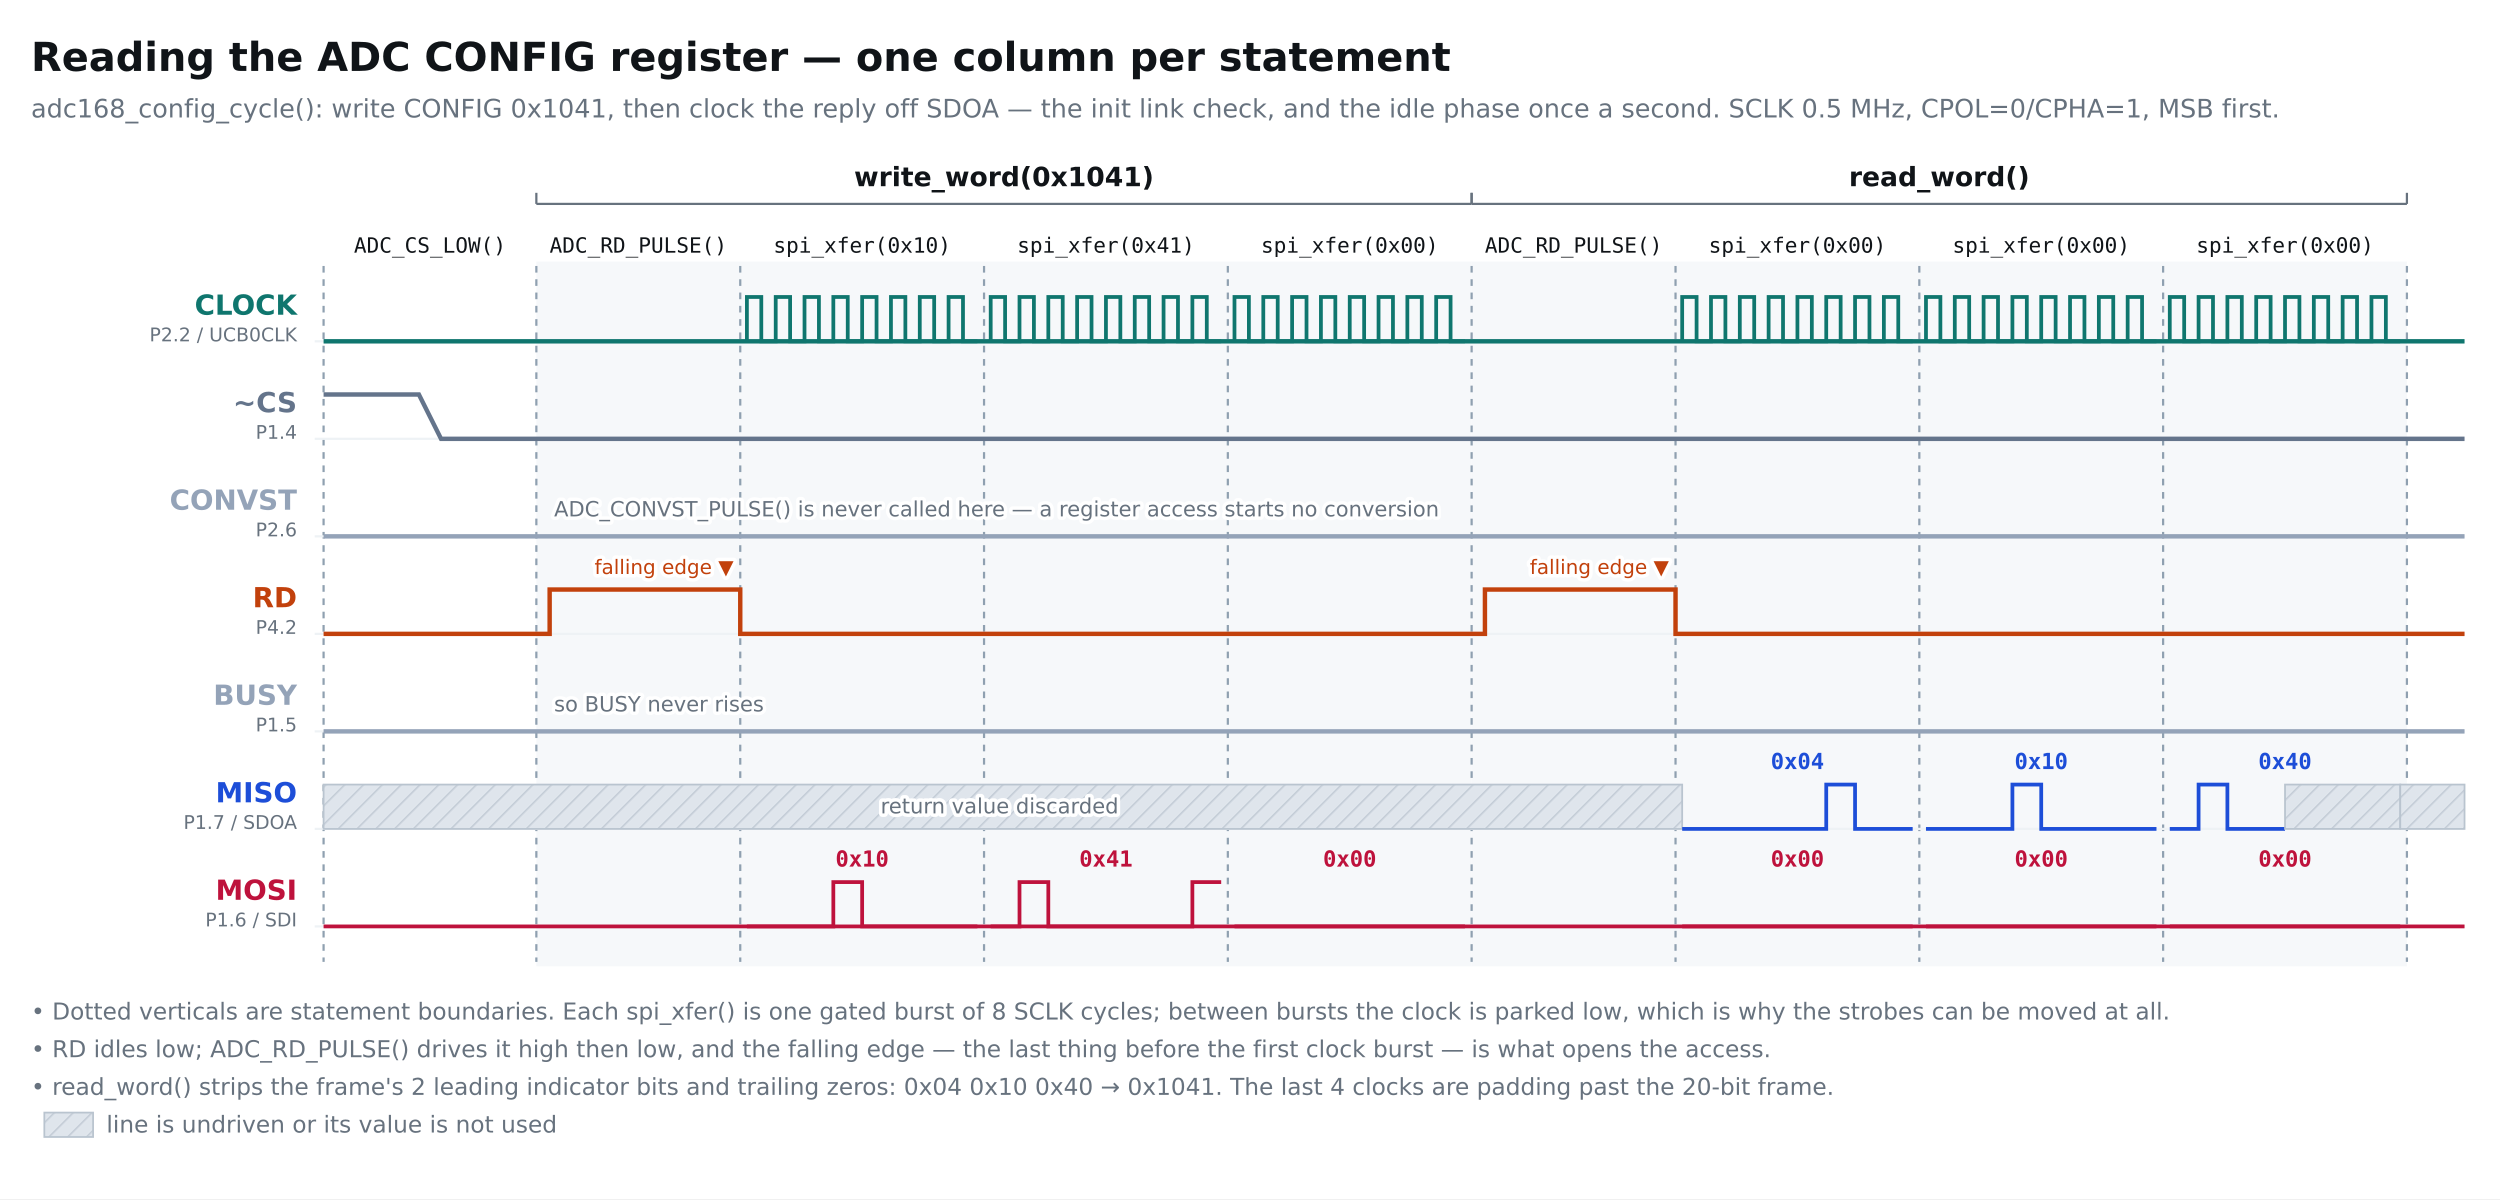
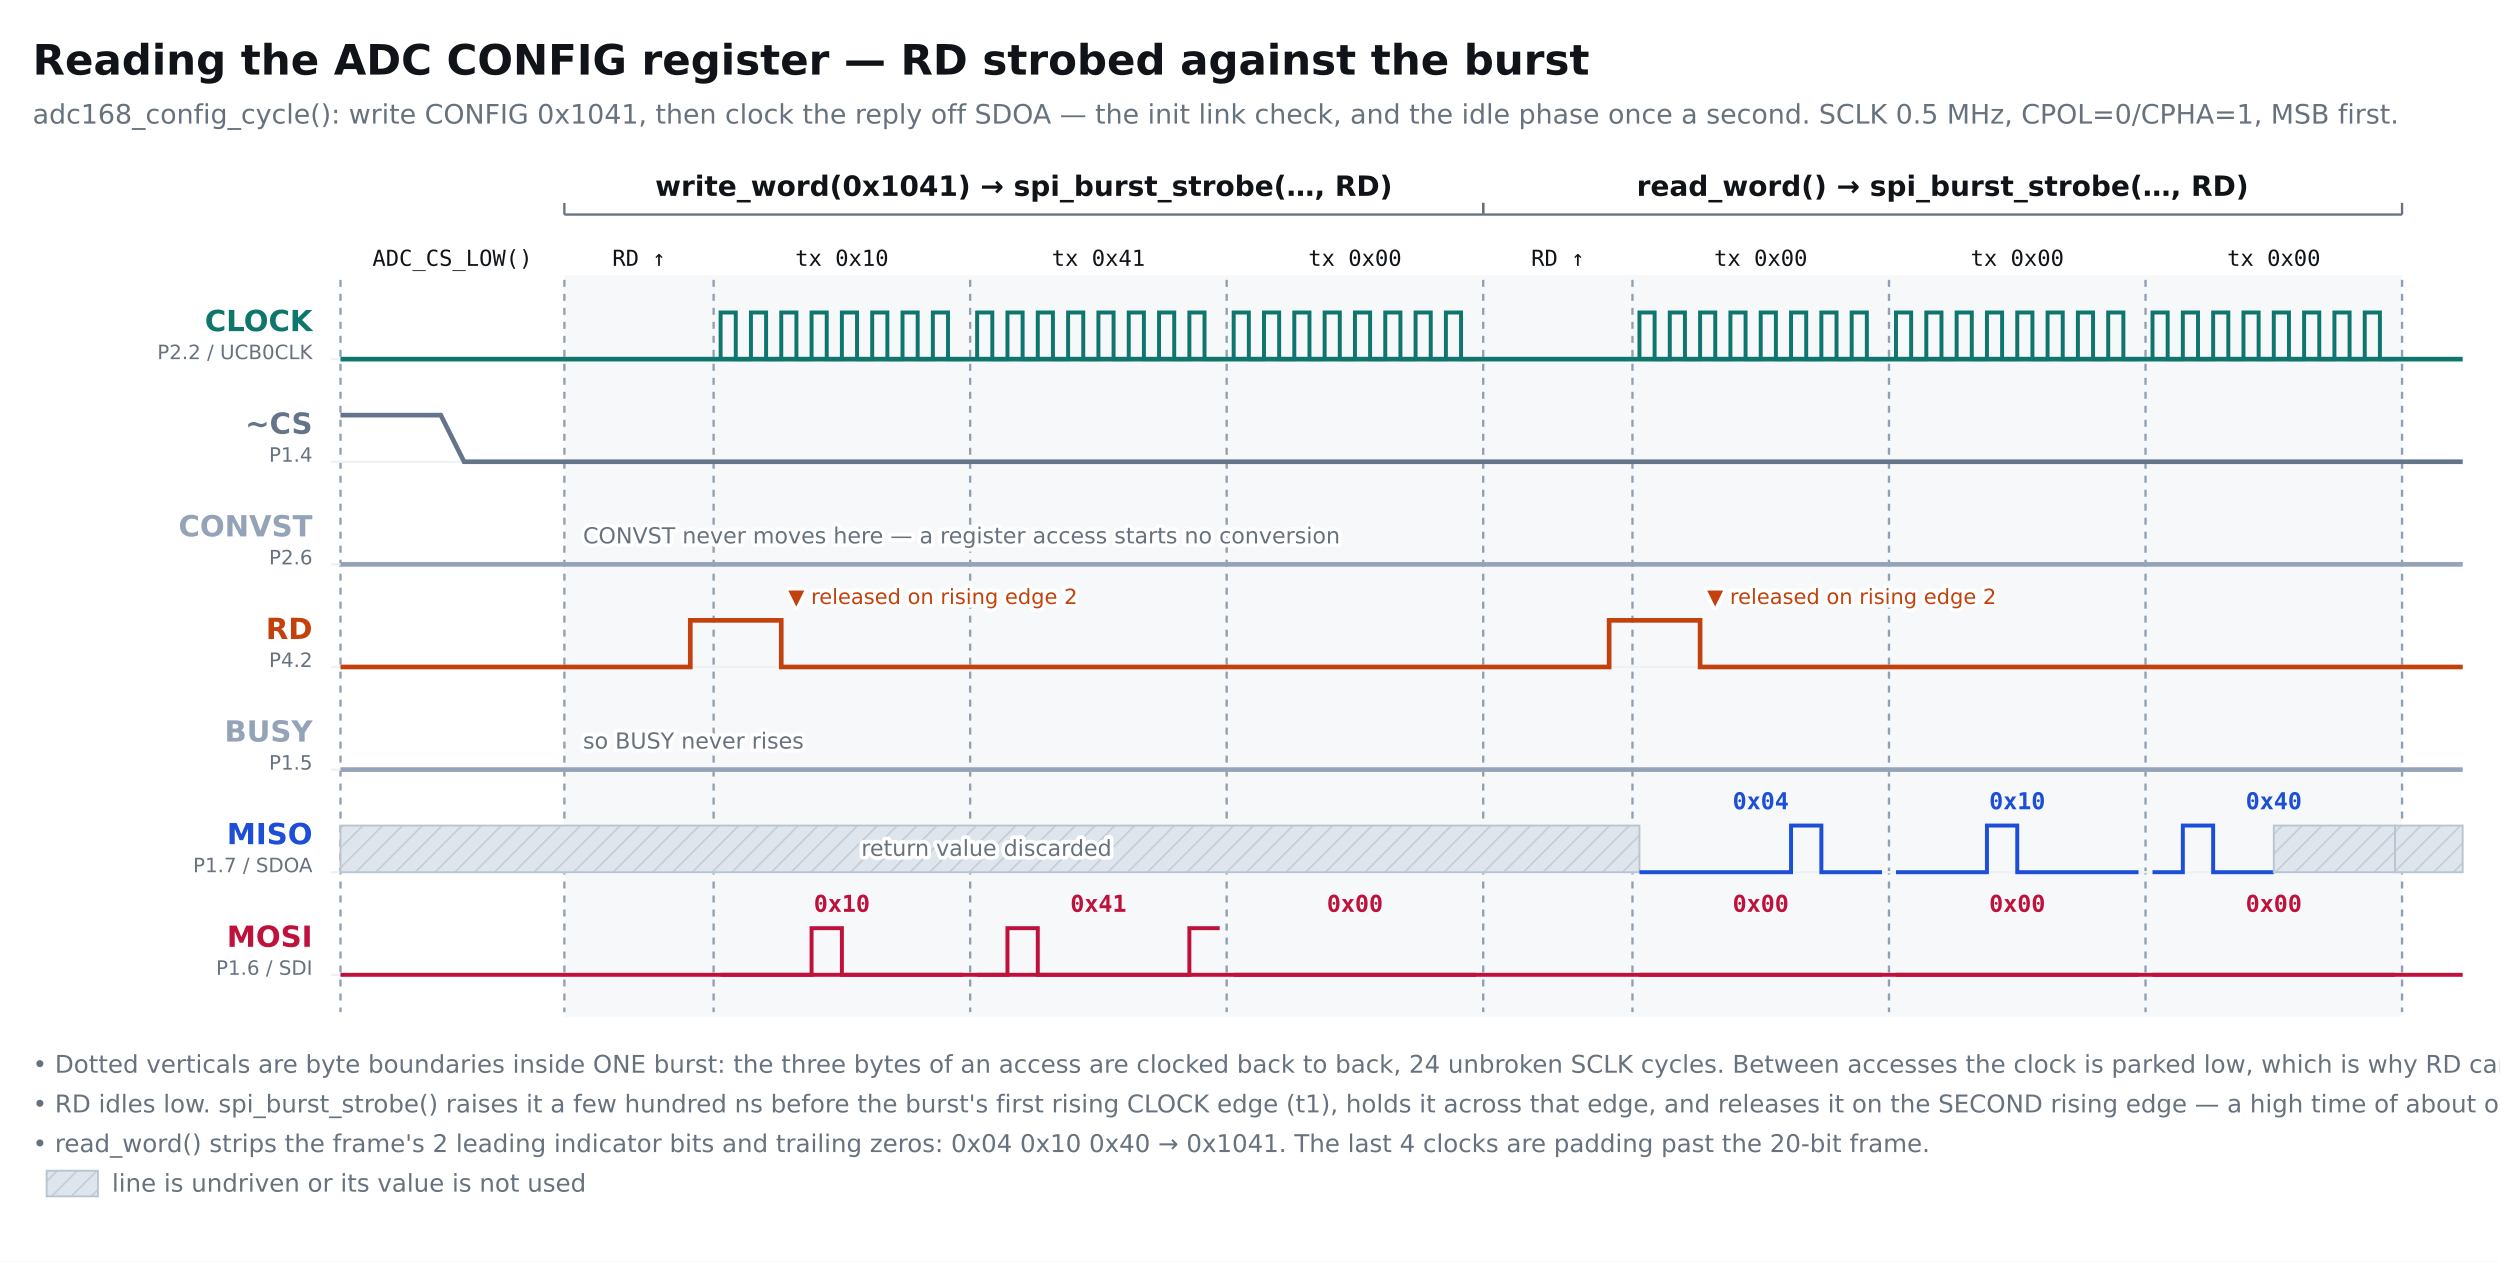
- <svg xmlns="http://www.w3.org/2000/svg" width="1128" height="541" viewBox="0 0 1128 541" role="img" aria-label="Bus timing for the ADC168M102 CONFIG readback">
+ <svg xmlns="http://www.w3.org/2000/svg" width="1072" height="541" viewBox="0 0 1072 541" role="img" aria-label="Bus timing for the ADC168M102 CONFIG readback">
  <defs>
    <pattern id="xc" width="6" height="6" patternUnits="userSpaceOnUse" patternTransform="rotate(45)">
      <rect width="6" height="6" fill="#dfe5ec" />
      <line x1="0" y1="0" x2="0" y2="6" stroke="#c3ccd6" stroke-width="1.4" />
    </pattern>
  </defs>
-   <rect width="1128" height="541" fill="#ffffff" />
-   <text x="14.0" y="32.0" font-family="'DejaVu Sans','Helvetica Neue',Arial,sans-serif" font-size="18" font-weight="700" fill="#101418" text-anchor="start">Reading the ADC CONFIG register — one column per statement</text>
+   <rect width="1072" height="541" fill="#ffffff" />
+   <text x="14.0" y="32.0" font-family="'DejaVu Sans','Helvetica Neue',Arial,sans-serif" font-size="18" font-weight="700" fill="#101418" text-anchor="start">Reading the ADC CONFIG register — RD strobed against the burst</text>
  <text x="14.0" y="53.0" font-family="'DejaVu Sans','Helvetica Neue',Arial,sans-serif" font-size="11.5" font-weight="400" fill="#67727e" text-anchor="start">adc168_config_cycle(): write CONFIG 0x1041, then clock the reply off SDOA — the init link check, and the idle phase once a second.  SCLK 0.5 MHz, CPOL=0/CPHA=1, MSB first.</text>
-   <rect x="242.0" y="118.0" width="422.0" height="318.0" fill="#f6f8fa" />
-   <line x1="242.0" y1="92.0" x2="664.0" y2="92.0" stroke="#67727e" stroke-width="1.0" />
+   <rect x="242.0" y="118.0" width="394.0" height="318.0" fill="#f6f8fa" />
+   <line x1="242.0" y1="92.0" x2="636.0" y2="92.0" stroke="#67727e" stroke-width="1.0" />
  <line x1="242.0" y1="87.0" x2="242.0" y2="92.0" stroke="#67727e" stroke-width="1.0" />
-   <line x1="664.0" y1="87.0" x2="664.0" y2="92.0" stroke="#67727e" stroke-width="1.0" />
-   <text x="453.0" y="84.0" font-family="'DejaVu Sans','Helvetica Neue',Arial,sans-serif" font-size="12" font-weight="700" fill="#101418" text-anchor="middle">write_word(0x1041)</text>
-   <rect x="664.0" y="118.0" width="422.0" height="318.0" fill="#f6f8fa" />
-   <line x1="664.0" y1="92.0" x2="1086.0" y2="92.0" stroke="#67727e" stroke-width="1.0" />
-   <line x1="664.0" y1="87.0" x2="664.0" y2="92.0" stroke="#67727e" stroke-width="1.0" />
-   <line x1="1086.0" y1="87.0" x2="1086.0" y2="92.0" stroke="#67727e" stroke-width="1.0" />
-   <text x="875.0" y="84.0" font-family="'DejaVu Sans','Helvetica Neue',Arial,sans-serif" font-size="12" font-weight="700" fill="#101418" text-anchor="middle">read_word()</text>
+   <line x1="636.0" y1="87.0" x2="636.0" y2="92.0" stroke="#67727e" stroke-width="1.0" />
+   <text x="439.0" y="84.0" font-family="'DejaVu Sans','Helvetica Neue',Arial,sans-serif" font-size="12" font-weight="700" fill="#101418" text-anchor="middle">write_word(0x1041) → spi_burst_strobe(…, RD)</text>
+   <rect x="636.0" y="118.0" width="394.0" height="318.0" fill="#f6f8fa" />
+   <line x1="636.0" y1="92.0" x2="1030.0" y2="92.0" stroke="#67727e" stroke-width="1.0" />
+   <line x1="636.0" y1="87.0" x2="636.0" y2="92.0" stroke="#67727e" stroke-width="1.0" />
+   <line x1="1030.0" y1="87.0" x2="1030.0" y2="92.0" stroke="#67727e" stroke-width="1.0" />
+   <text x="833.0" y="84.0" font-family="'DejaVu Sans','Helvetica Neue',Arial,sans-serif" font-size="12" font-weight="700" fill="#101418" text-anchor="middle">read_word() → spi_burst_strobe(…, RD)</text>
  <line x1="146.0" y1="120.0" x2="146.0" y2="434.0" stroke="#8fa0b0" stroke-width="1.0" stroke-dasharray="3 3" />
  <text x="194.0" y="114.0" font-family="'DejaVu Sans Mono','SFMono-Regular',Consolas,monospace" font-size="9.5" font-weight="400" fill="#101418" text-anchor="middle">ADC_CS_LOW()</text>
  <line x1="242.0" y1="120.0" x2="242.0" y2="434.0" stroke="#8fa0b0" stroke-width="1.0" stroke-dasharray="3 3" />
-   <text x="288.0" y="114.0" font-family="'DejaVu Sans Mono','SFMono-Regular',Consolas,monospace" font-size="9.5" font-weight="400" fill="#101418" text-anchor="middle">ADC_RD_PULSE()</text>
-   <line x1="334.0" y1="120.0" x2="334.0" y2="434.0" stroke="#8fa0b0" stroke-width="1.0" stroke-dasharray="3 3" />
-   <text x="389.0" y="114.0" font-family="'DejaVu Sans Mono','SFMono-Regular',Consolas,monospace" font-size="9.5" font-weight="400" fill="#101418" text-anchor="middle">spi_xfer(0x10)</text>
-   <line x1="444.0" y1="120.0" x2="444.0" y2="434.0" stroke="#8fa0b0" stroke-width="1.0" stroke-dasharray="3 3" />
-   <text x="499.0" y="114.0" font-family="'DejaVu Sans Mono','SFMono-Regular',Consolas,monospace" font-size="9.5" font-weight="400" fill="#101418" text-anchor="middle">spi_xfer(0x41)</text>
-   <line x1="554.0" y1="120.0" x2="554.0" y2="434.0" stroke="#8fa0b0" stroke-width="1.0" stroke-dasharray="3 3" />
-   <text x="609.0" y="114.0" font-family="'DejaVu Sans Mono','SFMono-Regular',Consolas,monospace" font-size="9.5" font-weight="400" fill="#101418" text-anchor="middle">spi_xfer(0x00)</text>
-   <line x1="664.0" y1="120.0" x2="664.0" y2="434.0" stroke="#8fa0b0" stroke-width="1.0" stroke-dasharray="3 3" />
-   <text x="710.0" y="114.0" font-family="'DejaVu Sans Mono','SFMono-Regular',Consolas,monospace" font-size="9.5" font-weight="400" fill="#101418" text-anchor="middle">ADC_RD_PULSE()</text>
-   <line x1="756.0" y1="120.0" x2="756.0" y2="434.0" stroke="#8fa0b0" stroke-width="1.0" stroke-dasharray="3 3" />
-   <text x="811.0" y="114.0" font-family="'DejaVu Sans Mono','SFMono-Regular',Consolas,monospace" font-size="9.5" font-weight="400" fill="#101418" text-anchor="middle">spi_xfer(0x00)</text>
-   <line x1="866.0" y1="120.0" x2="866.0" y2="434.0" stroke="#8fa0b0" stroke-width="1.0" stroke-dasharray="3 3" />
-   <text x="921.0" y="114.0" font-family="'DejaVu Sans Mono','SFMono-Regular',Consolas,monospace" font-size="9.5" font-weight="400" fill="#101418" text-anchor="middle">spi_xfer(0x00)</text>
-   <line x1="976.0" y1="120.0" x2="976.0" y2="434.0" stroke="#8fa0b0" stroke-width="1.0" stroke-dasharray="3 3" />
-   <text x="1031.0" y="114.0" font-family="'DejaVu Sans Mono','SFMono-Regular',Consolas,monospace" font-size="9.5" font-weight="400" fill="#101418" text-anchor="middle">spi_xfer(0x00)</text>
-   <line x1="1086.0" y1="120.0" x2="1086.0" y2="434.0" stroke="#8fa0b0" stroke-width="1.0" stroke-dasharray="3 3" />
-   <line x1="142.0" y1="154.0" x2="1112.0" y2="154.0" stroke="#eef2f5" stroke-width="1.0" />
+   <text x="274.0" y="114.0" font-family="'DejaVu Sans Mono','SFMono-Regular',Consolas,monospace" font-size="9.5" font-weight="400" fill="#101418" text-anchor="middle">RD ↑</text>
+   <line x1="306.0" y1="120.0" x2="306.0" y2="434.0" stroke="#8fa0b0" stroke-width="1.0" stroke-dasharray="3 3" />
+   <text x="361.0" y="114.0" font-family="'DejaVu Sans Mono','SFMono-Regular',Consolas,monospace" font-size="9.5" font-weight="400" fill="#101418" text-anchor="middle">tx 0x10</text>
+   <line x1="416.0" y1="120.0" x2="416.0" y2="434.0" stroke="#8fa0b0" stroke-width="1.0" stroke-dasharray="3 3" />
+   <text x="471.0" y="114.0" font-family="'DejaVu Sans Mono','SFMono-Regular',Consolas,monospace" font-size="9.5" font-weight="400" fill="#101418" text-anchor="middle">tx 0x41</text>
+   <line x1="526.0" y1="120.0" x2="526.0" y2="434.0" stroke="#8fa0b0" stroke-width="1.0" stroke-dasharray="3 3" />
+   <text x="581.0" y="114.0" font-family="'DejaVu Sans Mono','SFMono-Regular',Consolas,monospace" font-size="9.5" font-weight="400" fill="#101418" text-anchor="middle">tx 0x00</text>
+   <line x1="636.0" y1="120.0" x2="636.0" y2="434.0" stroke="#8fa0b0" stroke-width="1.0" stroke-dasharray="3 3" />
+   <text x="668.0" y="114.0" font-family="'DejaVu Sans Mono','SFMono-Regular',Consolas,monospace" font-size="9.5" font-weight="400" fill="#101418" text-anchor="middle">RD ↑</text>
+   <line x1="700.0" y1="120.0" x2="700.0" y2="434.0" stroke="#8fa0b0" stroke-width="1.0" stroke-dasharray="3 3" />
+   <text x="755.0" y="114.0" font-family="'DejaVu Sans Mono','SFMono-Regular',Consolas,monospace" font-size="9.5" font-weight="400" fill="#101418" text-anchor="middle">tx 0x00</text>
+   <line x1="810.0" y1="120.0" x2="810.0" y2="434.0" stroke="#8fa0b0" stroke-width="1.0" stroke-dasharray="3 3" />
+   <text x="865.0" y="114.0" font-family="'DejaVu Sans Mono','SFMono-Regular',Consolas,monospace" font-size="9.5" font-weight="400" fill="#101418" text-anchor="middle">tx 0x00</text>
+   <line x1="920.0" y1="120.0" x2="920.0" y2="434.0" stroke="#8fa0b0" stroke-width="1.0" stroke-dasharray="3 3" />
+   <text x="975.0" y="114.0" font-family="'DejaVu Sans Mono','SFMono-Regular',Consolas,monospace" font-size="9.5" font-weight="400" fill="#101418" text-anchor="middle">tx 0x00</text>
+   <line x1="1030.0" y1="120.0" x2="1030.0" y2="434.0" stroke="#8fa0b0" stroke-width="1.0" stroke-dasharray="3 3" />
+   <line x1="142.0" y1="154.0" x2="1056.0" y2="154.0" stroke="#eef2f5" stroke-width="1.0" />
  <text x="134.0" y="142.0" font-family="'DejaVu Sans','Helvetica Neue',Arial,sans-serif" font-size="12.5" font-weight="700" fill="#0f766e" text-anchor="end">CLOCK</text>
  <text x="134.0" y="154.0" font-family="'DejaVu Sans','Helvetica Neue',Arial,sans-serif" font-size="8.5" font-weight="400" fill="#67727e" text-anchor="end">P2.2 / UCB0CLK</text>
-   <line x1="142.0" y1="198.0" x2="1112.0" y2="198.0" stroke="#eef2f5" stroke-width="1.0" />
+   <line x1="142.0" y1="198.0" x2="1056.0" y2="198.0" stroke="#eef2f5" stroke-width="1.0" />
  <text x="134.0" y="186.0" font-family="'DejaVu Sans','Helvetica Neue',Arial,sans-serif" font-size="12.5" font-weight="700" fill="#64748b" text-anchor="end">~CS</text>
  <text x="134.0" y="198.0" font-family="'DejaVu Sans','Helvetica Neue',Arial,sans-serif" font-size="8.5" font-weight="400" fill="#67727e" text-anchor="end">P1.4</text>
-   <line x1="142.0" y1="242.0" x2="1112.0" y2="242.0" stroke="#eef2f5" stroke-width="1.0" />
+   <line x1="142.0" y1="242.0" x2="1056.0" y2="242.0" stroke="#eef2f5" stroke-width="1.0" />
  <text x="134.0" y="230.0" font-family="'DejaVu Sans','Helvetica Neue',Arial,sans-serif" font-size="12.5" font-weight="700" fill="#94a3b8" text-anchor="end">CONVST</text>
  <text x="134.0" y="242.0" font-family="'DejaVu Sans','Helvetica Neue',Arial,sans-serif" font-size="8.5" font-weight="400" fill="#67727e" text-anchor="end">P2.6</text>
-   <line x1="142.0" y1="286.0" x2="1112.0" y2="286.0" stroke="#eef2f5" stroke-width="1.0" />
+   <line x1="142.0" y1="286.0" x2="1056.0" y2="286.0" stroke="#eef2f5" stroke-width="1.0" />
  <text x="134.0" y="274.0" font-family="'DejaVu Sans','Helvetica Neue',Arial,sans-serif" font-size="12.5" font-weight="700" fill="#c2410c" text-anchor="end">RD</text>
  <text x="134.0" y="286.0" font-family="'DejaVu Sans','Helvetica Neue',Arial,sans-serif" font-size="8.5" font-weight="400" fill="#67727e" text-anchor="end">P4.2</text>
-   <line x1="142.0" y1="330.0" x2="1112.0" y2="330.0" stroke="#eef2f5" stroke-width="1.0" />
+   <line x1="142.0" y1="330.0" x2="1056.0" y2="330.0" stroke="#eef2f5" stroke-width="1.0" />
  <text x="134.0" y="318.0" font-family="'DejaVu Sans','Helvetica Neue',Arial,sans-serif" font-size="12.5" font-weight="700" fill="#94a3b8" text-anchor="end">BUSY</text>
  <text x="134.0" y="330.0" font-family="'DejaVu Sans','Helvetica Neue',Arial,sans-serif" font-size="8.5" font-weight="400" fill="#67727e" text-anchor="end">P1.5</text>
-   <line x1="142.0" y1="374.0" x2="1112.0" y2="374.0" stroke="#eef2f5" stroke-width="1.0" />
+   <line x1="142.0" y1="374.0" x2="1056.0" y2="374.0" stroke="#eef2f5" stroke-width="1.0" />
  <text x="134.0" y="362.0" font-family="'DejaVu Sans','Helvetica Neue',Arial,sans-serif" font-size="12.5" font-weight="700" fill="#1d4ed8" text-anchor="end">MISO</text>
  <text x="134.0" y="374.0" font-family="'DejaVu Sans','Helvetica Neue',Arial,sans-serif" font-size="8.5" font-weight="400" fill="#67727e" text-anchor="end">P1.7 / SDOA</text>
-   <line x1="142.0" y1="418.0" x2="1112.0" y2="418.0" stroke="#eef2f5" stroke-width="1.0" />
+   <line x1="142.0" y1="418.0" x2="1056.0" y2="418.0" stroke="#eef2f5" stroke-width="1.0" />
  <text x="134.0" y="406.0" font-family="'DejaVu Sans','Helvetica Neue',Arial,sans-serif" font-size="12.5" font-weight="700" fill="#be123c" text-anchor="end">MOSI</text>
  <text x="134.0" y="418.0" font-family="'DejaVu Sans','Helvetica Neue',Arial,sans-serif" font-size="8.5" font-weight="400" fill="#67727e" text-anchor="end">P1.6 / SDI</text>
-   <polyline points="146.0,154.0 1112.0,154.0" fill="none" stroke="#0f766e" stroke-width="2.0" stroke-linejoin="miter" stroke-linecap="butt" />
-   <polyline points="337.0,154.0 337.0,134.0 343.5,134.0 343.5,154.0 350.0,154.0 350.0,134.0 356.5,134.0 356.5,154.0 363.0,154.0 363.0,134.0 369.5,134.0 369.5,154.0 376.0,154.0 376.0,134.0 382.5,134.0 382.5,154.0 389.0,154.0 389.0,134.0 395.5,134.0 395.5,154.0 402.0,154.0 402.0,134.0 408.5,134.0 408.5,154.0 415.0,154.0 415.0,134.0 421.5,134.0 421.5,154.0 428.0,154.0 428.0,134.0 434.5,134.0 434.5,154.0 441.0,154.0" fill="none" stroke="#0f766e" stroke-width="1.7" stroke-linejoin="miter" stroke-linecap="butt" />
-   <polyline points="447.0,154.0 447.0,134.0 453.5,134.0 453.5,154.0 460.0,154.0 460.0,134.0 466.5,134.0 466.5,154.0 473.0,154.0 473.0,134.0 479.5,134.0 479.5,154.0 486.0,154.0 486.0,134.0 492.5,134.0 492.5,154.0 499.0,154.0 499.0,134.0 505.5,134.0 505.5,154.0 512.0,154.0 512.0,134.0 518.5,134.0 518.5,154.0 525.0,154.0 525.0,134.0 531.5,134.0 531.5,154.0 538.0,154.0 538.0,134.0 544.5,134.0 544.5,154.0 551.0,154.0" fill="none" stroke="#0f766e" stroke-width="1.7" stroke-linejoin="miter" stroke-linecap="butt" />
-   <polyline points="557.0,154.0 557.0,134.0 563.5,134.0 563.5,154.0 570.0,154.0 570.0,134.0 576.5,134.0 576.5,154.0 583.0,154.0 583.0,134.0 589.5,134.0 589.5,154.0 596.0,154.0 596.0,134.0 602.5,134.0 602.5,154.0 609.0,154.0 609.0,134.0 615.5,134.0 615.5,154.0 622.0,154.0 622.0,134.0 628.5,134.0 628.5,154.0 635.0,154.0 635.0,134.0 641.5,134.0 641.5,154.0 648.0,154.0 648.0,134.0 654.5,134.0 654.5,154.0 661.0,154.0" fill="none" stroke="#0f766e" stroke-width="1.7" stroke-linejoin="miter" stroke-linecap="butt" />
-   <polyline points="759.0,154.0 759.0,134.0 765.5,134.0 765.5,154.0 772.0,154.0 772.0,134.0 778.5,134.0 778.5,154.0 785.0,154.0 785.0,134.0 791.5,134.0 791.5,154.0 798.0,154.0 798.0,134.0 804.5,134.0 804.5,154.0 811.0,154.0 811.0,134.0 817.5,134.0 817.5,154.0 824.0,154.0 824.0,134.0 830.5,134.0 830.5,154.0 837.0,154.0 837.0,134.0 843.5,134.0 843.5,154.0 850.0,154.0 850.0,134.0 856.5,134.0 856.5,154.0 863.0,154.0" fill="none" stroke="#0f766e" stroke-width="1.7" stroke-linejoin="miter" stroke-linecap="butt" />
-   <polyline points="869.0,154.0 869.0,134.0 875.5,134.0 875.5,154.0 882.0,154.0 882.0,134.0 888.5,134.0 888.5,154.0 895.0,154.0 895.0,134.0 901.5,134.0 901.5,154.0 908.0,154.0 908.0,134.0 914.5,134.0 914.5,154.0 921.0,154.0 921.0,134.0 927.5,134.0 927.5,154.0 934.0,154.0 934.0,134.0 940.5,134.0 940.5,154.0 947.0,154.0 947.0,134.0 953.5,134.0 953.5,154.0 960.0,154.0 960.0,134.0 966.5,134.0 966.5,154.0 973.0,154.0" fill="none" stroke="#0f766e" stroke-width="1.7" stroke-linejoin="miter" stroke-linecap="butt" />
-   <polyline points="979.0,154.0 979.0,134.0 985.5,134.0 985.5,154.0 992.0,154.0 992.0,134.0 998.5,134.0 998.5,154.0 1005.0,154.0 1005.0,134.0 1011.5,134.0 1011.5,154.0 1018.0,154.0 1018.0,134.0 1024.5,134.0 1024.5,154.0 1031.0,154.0 1031.0,134.0 1037.5,134.0 1037.5,154.0 1044.0,154.0 1044.0,134.0 1050.5,134.0 1050.5,154.0 1057.0,154.0 1057.0,134.0 1063.5,134.0 1063.5,154.0 1070.0,154.0 1070.0,134.0 1076.5,134.0 1076.5,154.0 1083.0,154.0" fill="none" stroke="#0f766e" stroke-width="1.7" stroke-linejoin="miter" stroke-linecap="butt" />
-   <polyline points="146.0,178.0 189.0,178.0 199.0,198.0 1112.0,198.0" fill="none" stroke="#64748b" stroke-width="2.0" stroke-linejoin="miter" stroke-linecap="butt" />
-   <polyline points="146.0,242.0 1112.0,242.0" fill="none" stroke="#94a3b8" stroke-width="2.0" stroke-linejoin="miter" stroke-linecap="butt" />
-   <text x="250.0" y="233.0" font-family="'DejaVu Sans','Helvetica Neue',Arial,sans-serif" font-size="9.5" font-weight="400" fill="#67727e" text-anchor="start" stroke="#ffffff" stroke-width="3.2" paint-order="stroke" stroke-linejoin="round">ADC_CONVST_PULSE() is never called here — a register access starts no conversion</text>
-   <polyline points="146.0,330.0 1112.0,330.0" fill="none" stroke="#94a3b8" stroke-width="2.0" stroke-linejoin="miter" stroke-linecap="butt" />
+   <polyline points="146.0,154.0 1056.0,154.0" fill="none" stroke="#0f766e" stroke-width="2.0" stroke-linejoin="miter" stroke-linecap="butt" />
+   <polyline points="309.0,154.0 309.0,134.0 315.5,134.0 315.5,154.0 322.0,154.0 322.0,134.0 328.5,134.0 328.5,154.0 335.0,154.0 335.0,134.0 341.5,134.0 341.5,154.0 348.0,154.0 348.0,134.0 354.5,134.0 354.5,154.0 361.0,154.0 361.0,134.0 367.5,134.0 367.5,154.0 374.0,154.0 374.0,134.0 380.5,134.0 380.5,154.0 387.0,154.0 387.0,134.0 393.5,134.0 393.5,154.0 400.0,154.0 400.0,134.0 406.5,134.0 406.5,154.0 413.0,154.0" fill="none" stroke="#0f766e" stroke-width="1.7" stroke-linejoin="miter" stroke-linecap="butt" />
+   <polyline points="419.0,154.0 419.0,134.0 425.5,134.0 425.5,154.0 432.0,154.0 432.0,134.0 438.5,134.0 438.5,154.0 445.0,154.0 445.0,134.0 451.5,134.0 451.5,154.0 458.0,154.0 458.0,134.0 464.5,134.0 464.5,154.0 471.0,154.0 471.0,134.0 477.5,134.0 477.5,154.0 484.0,154.0 484.0,134.0 490.5,134.0 490.5,154.0 497.0,154.0 497.0,134.0 503.5,134.0 503.5,154.0 510.0,154.0 510.0,134.0 516.5,134.0 516.5,154.0 523.0,154.0" fill="none" stroke="#0f766e" stroke-width="1.7" stroke-linejoin="miter" stroke-linecap="butt" />
+   <polyline points="529.0,154.0 529.0,134.0 535.5,134.0 535.5,154.0 542.0,154.0 542.0,134.0 548.5,134.0 548.5,154.0 555.0,154.0 555.0,134.0 561.5,134.0 561.5,154.0 568.0,154.0 568.0,134.0 574.5,134.0 574.5,154.0 581.0,154.0 581.0,134.0 587.5,134.0 587.5,154.0 594.0,154.0 594.0,134.0 600.5,134.0 600.5,154.0 607.0,154.0 607.0,134.0 613.5,134.0 613.5,154.0 620.0,154.0 620.0,134.0 626.5,134.0 626.5,154.0 633.0,154.0" fill="none" stroke="#0f766e" stroke-width="1.7" stroke-linejoin="miter" stroke-linecap="butt" />
+   <polyline points="703.0,154.0 703.0,134.0 709.5,134.0 709.5,154.0 716.0,154.0 716.0,134.0 722.5,134.0 722.5,154.0 729.0,154.0 729.0,134.0 735.5,134.0 735.5,154.0 742.0,154.0 742.0,134.0 748.5,134.0 748.5,154.0 755.0,154.0 755.0,134.0 761.5,134.0 761.5,154.0 768.0,154.0 768.0,134.0 774.5,134.0 774.5,154.0 781.0,154.0 781.0,134.0 787.5,134.0 787.5,154.0 794.0,154.0 794.0,134.0 800.5,134.0 800.5,154.0 807.0,154.0" fill="none" stroke="#0f766e" stroke-width="1.7" stroke-linejoin="miter" stroke-linecap="butt" />
+   <polyline points="813.0,154.0 813.0,134.0 819.5,134.0 819.5,154.0 826.0,154.0 826.0,134.0 832.5,134.0 832.5,154.0 839.0,154.0 839.0,134.0 845.5,134.0 845.5,154.0 852.0,154.0 852.0,134.0 858.5,134.0 858.5,154.0 865.0,154.0 865.0,134.0 871.5,134.0 871.5,154.0 878.0,154.0 878.0,134.0 884.5,134.0 884.5,154.0 891.0,154.0 891.0,134.0 897.5,134.0 897.5,154.0 904.0,154.0 904.0,134.0 910.5,134.0 910.5,154.0 917.0,154.0" fill="none" stroke="#0f766e" stroke-width="1.7" stroke-linejoin="miter" stroke-linecap="butt" />
+   <polyline points="923.0,154.0 923.0,134.0 929.5,134.0 929.5,154.0 936.0,154.0 936.0,134.0 942.5,134.0 942.5,154.0 949.0,154.0 949.0,134.0 955.5,134.0 955.5,154.0 962.0,154.0 962.0,134.0 968.5,134.0 968.5,154.0 975.0,154.0 975.0,134.0 981.5,134.0 981.5,154.0 988.0,154.0 988.0,134.0 994.5,134.0 994.5,154.0 1001.0,154.0 1001.0,134.0 1007.5,134.0 1007.5,154.0 1014.0,154.0 1014.0,134.0 1020.5,134.0 1020.5,154.0 1027.0,154.0" fill="none" stroke="#0f766e" stroke-width="1.7" stroke-linejoin="miter" stroke-linecap="butt" />
+   <polyline points="146.0,178.0 189.0,178.0 199.0,198.0 1056.0,198.0" fill="none" stroke="#64748b" stroke-width="2.0" stroke-linejoin="miter" stroke-linecap="butt" />
+   <polyline points="146.0,242.0 1056.0,242.0" fill="none" stroke="#94a3b8" stroke-width="2.0" stroke-linejoin="miter" stroke-linecap="butt" />
+   <text x="250.0" y="233.0" font-family="'DejaVu Sans','Helvetica Neue',Arial,sans-serif" font-size="9.5" font-weight="400" fill="#67727e" text-anchor="start" stroke="#ffffff" stroke-width="3.2" paint-order="stroke" stroke-linejoin="round">CONVST never moves here — a register access starts no conversion</text>
+   <polyline points="146.0,330.0 1056.0,330.0" fill="none" stroke="#94a3b8" stroke-width="2.0" stroke-linejoin="miter" stroke-linecap="butt" />
  <text x="250.0" y="321.0" font-family="'DejaVu Sans','Helvetica Neue',Arial,sans-serif" font-size="9.5" font-weight="400" fill="#67727e" text-anchor="start" stroke="#ffffff" stroke-width="3.2" paint-order="stroke" stroke-linejoin="round">so BUSY never rises</text>
-   <text x="331.0" y="259.0" font-family="'DejaVu Sans','Helvetica Neue',Arial,sans-serif" font-size="9" font-weight="400" fill="#c2410c" text-anchor="end" stroke="#ffffff" stroke-width="3.2" paint-order="stroke" stroke-linejoin="round">falling edge ▼</text>
-   <text x="753.0" y="259.0" font-family="'DejaVu Sans','Helvetica Neue',Arial,sans-serif" font-size="9" font-weight="400" fill="#c2410c" text-anchor="end" stroke="#ffffff" stroke-width="3.2" paint-order="stroke" stroke-linejoin="round">falling edge ▼</text>
-   <polyline points="146.0,286.0 248.0,286.0 248.0,266.0 334.0,266.0 334.0,286.0 670.0,286.0 670.0,266.0 756.0,266.0 756.0,286.0 1112.0,286.0" fill="none" stroke="#c2410c" stroke-width="2.0" stroke-linejoin="miter" stroke-linecap="butt" />
-   <polyline points="146.0,418.0 1112.0,418.0" fill="none" stroke="#be123c" stroke-width="1.7" stroke-linejoin="miter" stroke-linecap="butt" />
-   <polyline points="337.0,418.0 350.0,418.0 350.0,418.0 363.0,418.0 363.0,418.0 376.0,418.0 376.0,398.0 389.0,398.0 389.0,418.0 402.0,418.0 402.0,418.0 415.0,418.0 415.0,418.0 428.0,418.0 428.0,418.0 441.0,418.0" fill="none" stroke="#be123c" stroke-width="1.7" stroke-linejoin="miter" stroke-linecap="butt" />
-   <text x="389.0" y="391.0" font-family="'DejaVu Sans Mono','SFMono-Regular',Consolas,monospace" font-size="10" font-weight="700" fill="#be123c" text-anchor="middle">0x10</text>
-   <polyline points="447.0,418.0 460.0,418.0 460.0,398.0 473.0,398.0 473.0,418.0 486.0,418.0 486.0,418.0 499.0,418.0 499.0,418.0 512.0,418.0 512.0,418.0 525.0,418.0 525.0,418.0 538.0,418.0 538.0,398.0 551.0,398.0" fill="none" stroke="#be123c" stroke-width="1.7" stroke-linejoin="miter" stroke-linecap="butt" />
-   <text x="499.0" y="391.0" font-family="'DejaVu Sans Mono','SFMono-Regular',Consolas,monospace" font-size="10" font-weight="700" fill="#be123c" text-anchor="middle">0x41</text>
-   <polyline points="557.0,418.0 570.0,418.0 570.0,418.0 583.0,418.0 583.0,418.0 596.0,418.0 596.0,418.0 609.0,418.0 609.0,418.0 622.0,418.0 622.0,418.0 635.0,418.0 635.0,418.0 648.0,418.0 648.0,418.0 661.0,418.0" fill="none" stroke="#be123c" stroke-width="1.7" stroke-linejoin="miter" stroke-linecap="butt" />
-   <text x="609.0" y="391.0" font-family="'DejaVu Sans Mono','SFMono-Regular',Consolas,monospace" font-size="10" font-weight="700" fill="#be123c" text-anchor="middle">0x00</text>
-   <polyline points="759.0,418.0 772.0,418.0 772.0,418.0 785.0,418.0 785.0,418.0 798.0,418.0 798.0,418.0 811.0,418.0 811.0,418.0 824.0,418.0 824.0,418.0 837.0,418.0 837.0,418.0 850.0,418.0 850.0,418.0 863.0,418.0" fill="none" stroke="#be123c" stroke-width="1.7" stroke-linejoin="miter" stroke-linecap="butt" />
-   <text x="811.0" y="391.0" font-family="'DejaVu Sans Mono','SFMono-Regular',Consolas,monospace" font-size="10" font-weight="700" fill="#be123c" text-anchor="middle">0x00</text>
-   <polyline points="869.0,418.0 882.0,418.0 882.0,418.0 895.0,418.0 895.0,418.0 908.0,418.0 908.0,418.0 921.0,418.0 921.0,418.0 934.0,418.0 934.0,418.0 947.0,418.0 947.0,418.0 960.0,418.0 960.0,418.0 973.0,418.0" fill="none" stroke="#be123c" stroke-width="1.7" stroke-linejoin="miter" stroke-linecap="butt" />
-   <text x="921.0" y="391.0" font-family="'DejaVu Sans Mono','SFMono-Regular',Consolas,monospace" font-size="10" font-weight="700" fill="#be123c" text-anchor="middle">0x00</text>
-   <polyline points="979.0,418.0 992.0,418.0 992.0,418.0 1005.0,418.0 1005.0,418.0 1018.0,418.0 1018.0,418.0 1031.0,418.0 1031.0,418.0 1044.0,418.0 1044.0,418.0 1057.0,418.0 1057.0,418.0 1070.0,418.0 1070.0,418.0 1083.0,418.0" fill="none" stroke="#be123c" stroke-width="1.7" stroke-linejoin="miter" stroke-linecap="butt" />
-   <text x="1031.0" y="391.0" font-family="'DejaVu Sans Mono','SFMono-Regular',Consolas,monospace" font-size="10" font-weight="700" fill="#be123c" text-anchor="middle">0x00</text>
-   <rect x="146.0" y="354.0" width="613.0" height="20.0" fill="url(#xc)" stroke="#b9c4cf" stroke-width="0.8" />
-   <polyline points="759.0,374.0 772.0,374.0 772.0,374.0 785.0,374.0 785.0,374.0 798.0,374.0 798.0,374.0 811.0,374.0 811.0,374.0 824.0,374.0 824.0,354.0 837.0,354.0 837.0,374.0 850.0,374.0 850.0,374.0 863.0,374.0" fill="none" stroke="#1d4ed8" stroke-width="1.7" stroke-linejoin="miter" stroke-linecap="butt" />
-   <text x="811.0" y="347.0" font-family="'DejaVu Sans Mono','SFMono-Regular',Consolas,monospace" font-size="10" font-weight="700" fill="#1d4ed8" text-anchor="middle">0x04</text>
-   <polyline points="869.0,374.0 882.0,374.0 882.0,374.0 895.0,374.0 895.0,374.0 908.0,374.0 908.0,354.0 921.0,354.0 921.0,374.0 934.0,374.0 934.0,374.0 947.0,374.0 947.0,374.0 960.0,374.0 960.0,374.0 973.0,374.0" fill="none" stroke="#1d4ed8" stroke-width="1.7" stroke-linejoin="miter" stroke-linecap="butt" />
-   <text x="921.0" y="347.0" font-family="'DejaVu Sans Mono','SFMono-Regular',Consolas,monospace" font-size="10" font-weight="700" fill="#1d4ed8" text-anchor="middle">0x10</text>
-   <polyline points="979.0,374.0 992.0,374.0 992.0,354.0 1005.0,354.0 1005.0,374.0 1018.0,374.0 1018.0,374.0 1031.0,374.0" fill="none" stroke="#1d4ed8" stroke-width="1.7" stroke-linejoin="miter" stroke-linecap="butt" />
-   <rect x="1031.0" y="354.0" width="52.0" height="20.0" fill="url(#xc)" stroke="#b9c4cf" stroke-width="0.8" />
-   <text x="1031.0" y="347.0" font-family="'DejaVu Sans Mono','SFMono-Regular',Consolas,monospace" font-size="10" font-weight="700" fill="#1d4ed8" text-anchor="middle">0x40</text>
-   <rect x="1083.0" y="354.0" width="29.0" height="20.0" fill="url(#xc)" stroke="#b9c4cf" stroke-width="0.8" />
-   <text x="451.0" y="367.0" font-family="'DejaVu Sans','Helvetica Neue',Arial,sans-serif" font-size="9.5" font-weight="400" fill="#67727e" text-anchor="middle" stroke="#ffffff" stroke-width="3.2" paint-order="stroke" stroke-linejoin="round">return value discarded</text>
-   <text x="14.0" y="460.0" font-family="'DejaVu Sans','Helvetica Neue',Arial,sans-serif" font-size="10.5" font-weight="400" fill="#67727e" text-anchor="start">• Dotted verticals are statement boundaries. Each spi_xfer() is one gated burst of 8 SCLK cycles; between bursts the clock is parked low, which is why the strobes can be moved at all.</text>
-   <text x="14.0" y="477.0" font-family="'DejaVu Sans','Helvetica Neue',Arial,sans-serif" font-size="10.5" font-weight="400" fill="#67727e" text-anchor="start">• RD idles low; ADC_RD_PULSE() drives it high then low, and the falling edge — the last thing before the first clock burst — is what opens the access.</text>
+   <text x="338.0" y="259.0" font-family="'DejaVu Sans','Helvetica Neue',Arial,sans-serif" font-size="9" font-weight="400" fill="#c2410c" text-anchor="start" stroke="#ffffff" stroke-width="3.2" paint-order="stroke" stroke-linejoin="round">▼ released on rising edge 2</text>
+   <text x="732.0" y="259.0" font-family="'DejaVu Sans','Helvetica Neue',Arial,sans-serif" font-size="9" font-weight="400" fill="#c2410c" text-anchor="start" stroke="#ffffff" stroke-width="3.2" paint-order="stroke" stroke-linejoin="round">▼ released on rising edge 2</text>
+   <polyline points="146.0,286.0 296.0,286.0 296.0,266.0 335.0,266.0 335.0,286.0 690.0,286.0 690.0,266.0 729.0,266.0 729.0,286.0 1056.0,286.0" fill="none" stroke="#c2410c" stroke-width="2.0" stroke-linejoin="miter" stroke-linecap="butt" />
+   <polyline points="146.0,418.0 1056.0,418.0" fill="none" stroke="#be123c" stroke-width="1.7" stroke-linejoin="miter" stroke-linecap="butt" />
+   <polyline points="309.0,418.0 322.0,418.0 322.0,418.0 335.0,418.0 335.0,418.0 348.0,418.0 348.0,398.0 361.0,398.0 361.0,418.0 374.0,418.0 374.0,418.0 387.0,418.0 387.0,418.0 400.0,418.0 400.0,418.0 413.0,418.0" fill="none" stroke="#be123c" stroke-width="1.7" stroke-linejoin="miter" stroke-linecap="butt" />
+   <text x="361.0" y="391.0" font-family="'DejaVu Sans Mono','SFMono-Regular',Consolas,monospace" font-size="10" font-weight="700" fill="#be123c" text-anchor="middle">0x10</text>
+   <polyline points="419.0,418.0 432.0,418.0 432.0,398.0 445.0,398.0 445.0,418.0 458.0,418.0 458.0,418.0 471.0,418.0 471.0,418.0 484.0,418.0 484.0,418.0 497.0,418.0 497.0,418.0 510.0,418.0 510.0,398.0 523.0,398.0" fill="none" stroke="#be123c" stroke-width="1.7" stroke-linejoin="miter" stroke-linecap="butt" />
+   <text x="471.0" y="391.0" font-family="'DejaVu Sans Mono','SFMono-Regular',Consolas,monospace" font-size="10" font-weight="700" fill="#be123c" text-anchor="middle">0x41</text>
+   <polyline points="529.0,418.0 542.0,418.0 542.0,418.0 555.0,418.0 555.0,418.0 568.0,418.0 568.0,418.0 581.0,418.0 581.0,418.0 594.0,418.0 594.0,418.0 607.0,418.0 607.0,418.0 620.0,418.0 620.0,418.0 633.0,418.0" fill="none" stroke="#be123c" stroke-width="1.7" stroke-linejoin="miter" stroke-linecap="butt" />
+   <text x="581.0" y="391.0" font-family="'DejaVu Sans Mono','SFMono-Regular',Consolas,monospace" font-size="10" font-weight="700" fill="#be123c" text-anchor="middle">0x00</text>
+   <polyline points="703.0,418.0 716.0,418.0 716.0,418.0 729.0,418.0 729.0,418.0 742.0,418.0 742.0,418.0 755.0,418.0 755.0,418.0 768.0,418.0 768.0,418.0 781.0,418.0 781.0,418.0 794.0,418.0 794.0,418.0 807.0,418.0" fill="none" stroke="#be123c" stroke-width="1.7" stroke-linejoin="miter" stroke-linecap="butt" />
+   <text x="755.0" y="391.0" font-family="'DejaVu Sans Mono','SFMono-Regular',Consolas,monospace" font-size="10" font-weight="700" fill="#be123c" text-anchor="middle">0x00</text>
+   <polyline points="813.0,418.0 826.0,418.0 826.0,418.0 839.0,418.0 839.0,418.0 852.0,418.0 852.0,418.0 865.0,418.0 865.0,418.0 878.0,418.0 878.0,418.0 891.0,418.0 891.0,418.0 904.0,418.0 904.0,418.0 917.0,418.0" fill="none" stroke="#be123c" stroke-width="1.7" stroke-linejoin="miter" stroke-linecap="butt" />
+   <text x="865.0" y="391.0" font-family="'DejaVu Sans Mono','SFMono-Regular',Consolas,monospace" font-size="10" font-weight="700" fill="#be123c" text-anchor="middle">0x00</text>
+   <polyline points="923.0,418.0 936.0,418.0 936.0,418.0 949.0,418.0 949.0,418.0 962.0,418.0 962.0,418.0 975.0,418.0 975.0,418.0 988.0,418.0 988.0,418.0 1001.0,418.0 1001.0,418.0 1014.0,418.0 1014.0,418.0 1027.0,418.0" fill="none" stroke="#be123c" stroke-width="1.7" stroke-linejoin="miter" stroke-linecap="butt" />
+   <text x="975.0" y="391.0" font-family="'DejaVu Sans Mono','SFMono-Regular',Consolas,monospace" font-size="10" font-weight="700" fill="#be123c" text-anchor="middle">0x00</text>
+   <rect x="146.0" y="354.0" width="557.0" height="20.0" fill="url(#xc)" stroke="#b9c4cf" stroke-width="0.8" />
+   <polyline points="703.0,374.0 716.0,374.0 716.0,374.0 729.0,374.0 729.0,374.0 742.0,374.0 742.0,374.0 755.0,374.0 755.0,374.0 768.0,374.0 768.0,354.0 781.0,354.0 781.0,374.0 794.0,374.0 794.0,374.0 807.0,374.0" fill="none" stroke="#1d4ed8" stroke-width="1.7" stroke-linejoin="miter" stroke-linecap="butt" />
+   <text x="755.0" y="347.0" font-family="'DejaVu Sans Mono','SFMono-Regular',Consolas,monospace" font-size="10" font-weight="700" fill="#1d4ed8" text-anchor="middle">0x04</text>
+   <polyline points="813.0,374.0 826.0,374.0 826.0,374.0 839.0,374.0 839.0,374.0 852.0,374.0 852.0,354.0 865.0,354.0 865.0,374.0 878.0,374.0 878.0,374.0 891.0,374.0 891.0,374.0 904.0,374.0 904.0,374.0 917.0,374.0" fill="none" stroke="#1d4ed8" stroke-width="1.7" stroke-linejoin="miter" stroke-linecap="butt" />
+   <text x="865.0" y="347.0" font-family="'DejaVu Sans Mono','SFMono-Regular',Consolas,monospace" font-size="10" font-weight="700" fill="#1d4ed8" text-anchor="middle">0x10</text>
+   <polyline points="923.0,374.0 936.0,374.0 936.0,354.0 949.0,354.0 949.0,374.0 962.0,374.0 962.0,374.0 975.0,374.0" fill="none" stroke="#1d4ed8" stroke-width="1.7" stroke-linejoin="miter" stroke-linecap="butt" />
+   <rect x="975.0" y="354.0" width="52.0" height="20.0" fill="url(#xc)" stroke="#b9c4cf" stroke-width="0.8" />
+   <text x="975.0" y="347.0" font-family="'DejaVu Sans Mono','SFMono-Regular',Consolas,monospace" font-size="10" font-weight="700" fill="#1d4ed8" text-anchor="middle">0x40</text>
+   <rect x="1027.0" y="354.0" width="29.0" height="20.0" fill="url(#xc)" stroke="#b9c4cf" stroke-width="0.8" />
+   <text x="423.0" y="367.0" font-family="'DejaVu Sans','Helvetica Neue',Arial,sans-serif" font-size="9.5" font-weight="400" fill="#67727e" text-anchor="middle" stroke="#ffffff" stroke-width="3.2" paint-order="stroke" stroke-linejoin="round">return value discarded</text>
+   <text x="14.0" y="460.0" font-family="'DejaVu Sans','Helvetica Neue',Arial,sans-serif" font-size="10.5" font-weight="400" fill="#67727e" text-anchor="start">• Dotted verticals are byte boundaries inside ONE burst: the three bytes of an access are clocked back to back, 24 unbroken SCLK cycles. Between accesses the clock is parked low, which is why RD can be moved at all.</text>
+   <text x="14.0" y="477.0" font-family="'DejaVu Sans','Helvetica Neue',Arial,sans-serif" font-size="10.5" font-weight="400" fill="#67727e" text-anchor="start">• RD idles low. spi_burst_strobe() raises it a few hundred ns before the burst's first rising CLOCK edge (t1), holds it across that edge, and releases it on the SECOND rising edge — a high time of about one CLOCK period (t3).</text>
  <text x="14.0" y="494.0" font-family="'DejaVu Sans','Helvetica Neue',Arial,sans-serif" font-size="10.5" font-weight="400" fill="#67727e" text-anchor="start">• read_word() strips the frame's 2 leading indicator bits and trailing zeros: 0x04 0x10 0x40 → 0x1041. The last 4 clocks are padding past the 20-bit frame.</text>
  <rect x="20.0" y="502.0" width="22" height="11" fill="url(#xc)" stroke="#b9c4cf" stroke-width="0.8" />
  <text x="48.0" y="511.0" font-family="'DejaVu Sans','Helvetica Neue',Arial,sans-serif" font-size="10.5" font-weight="400" fill="#67727e" text-anchor="start">line is undriven or its value is not used</text>
</svg>
